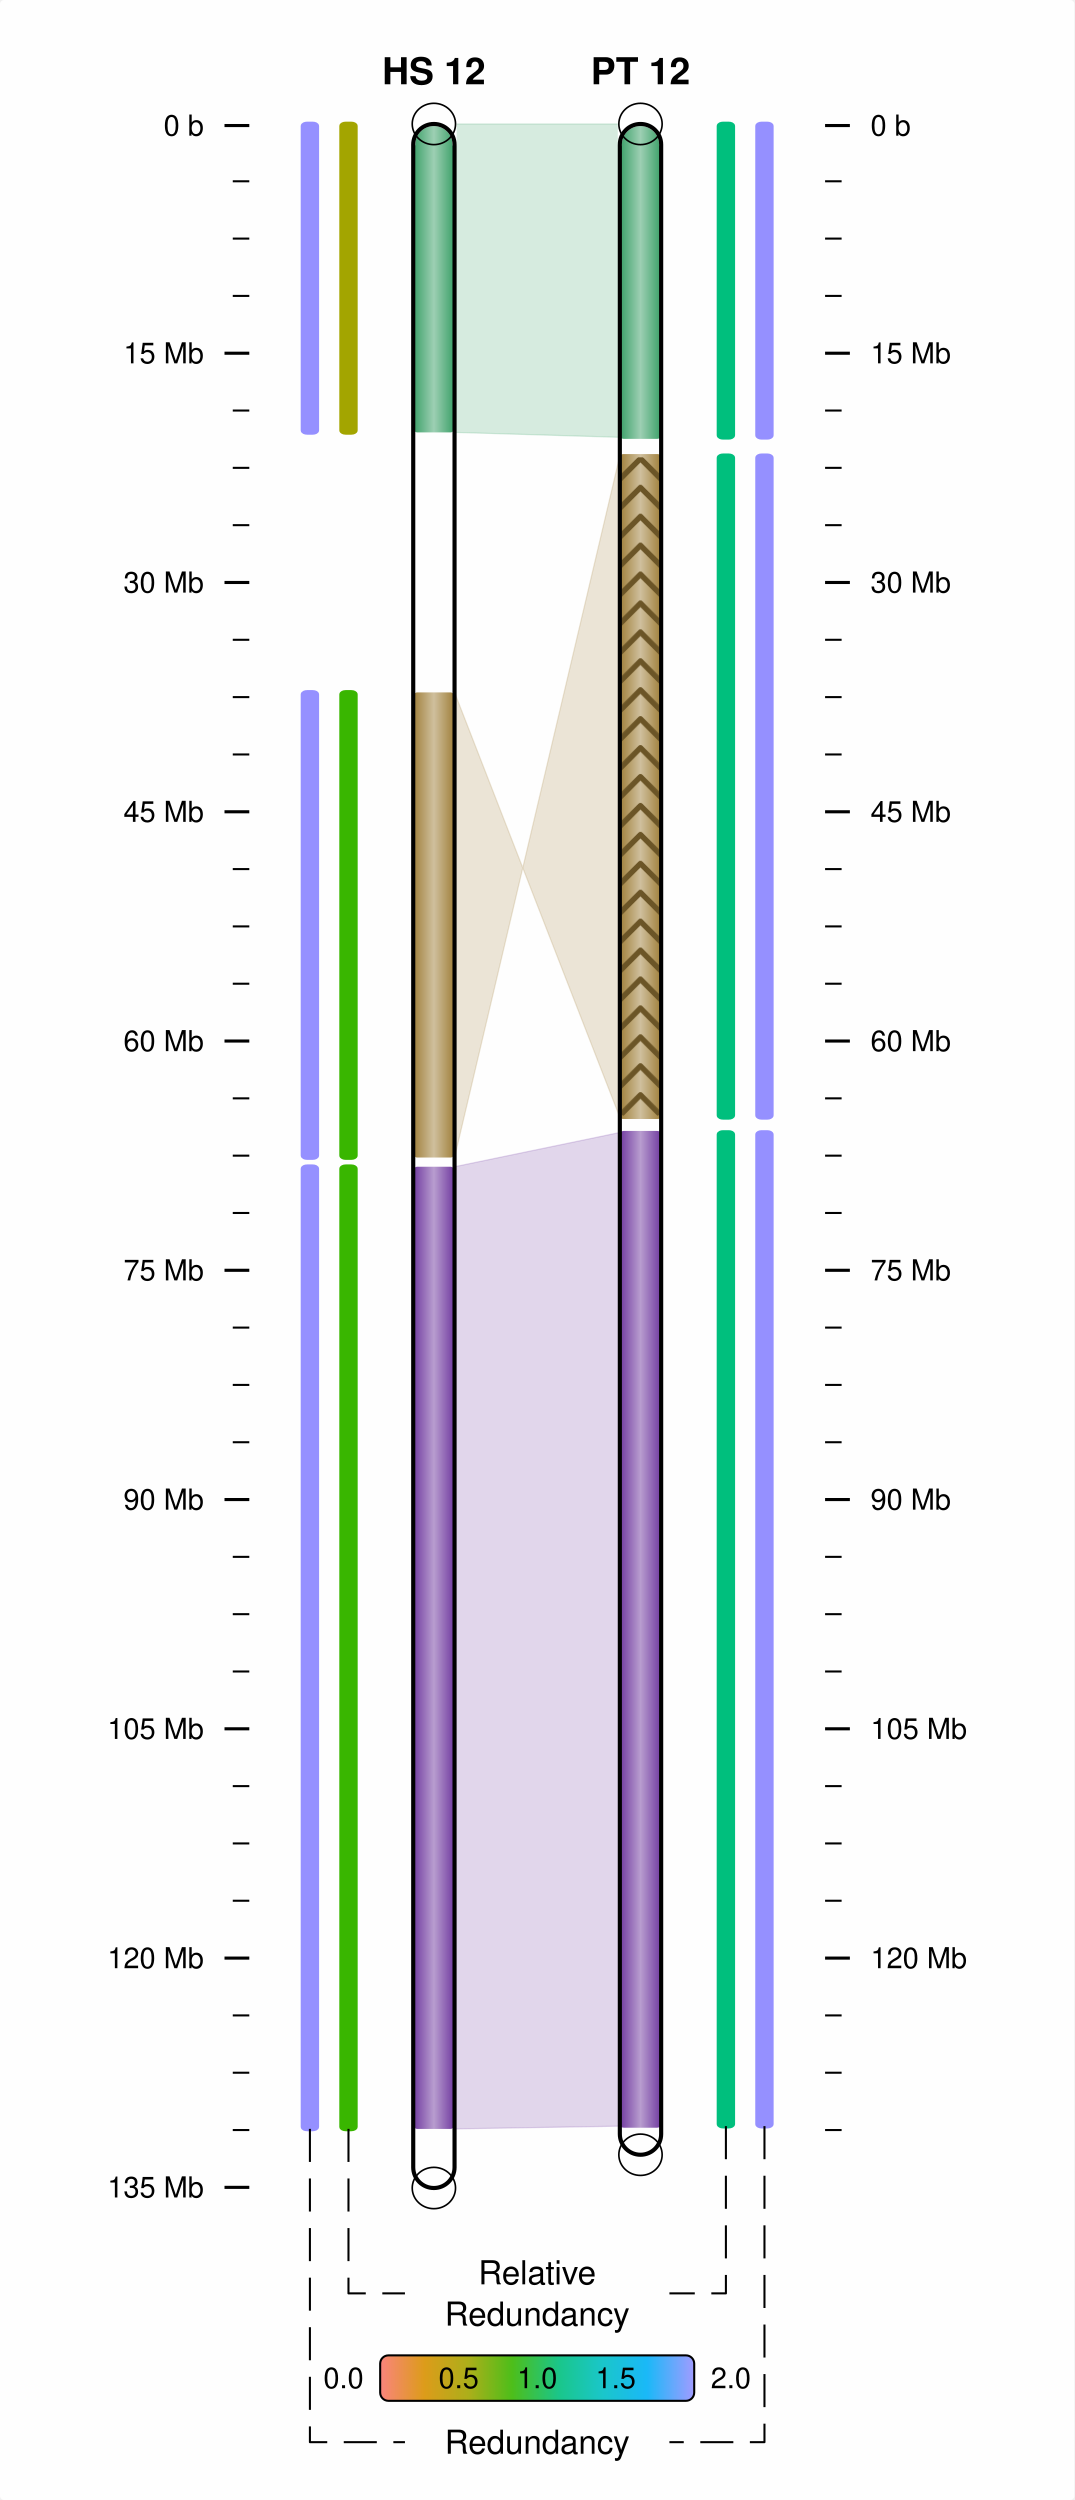
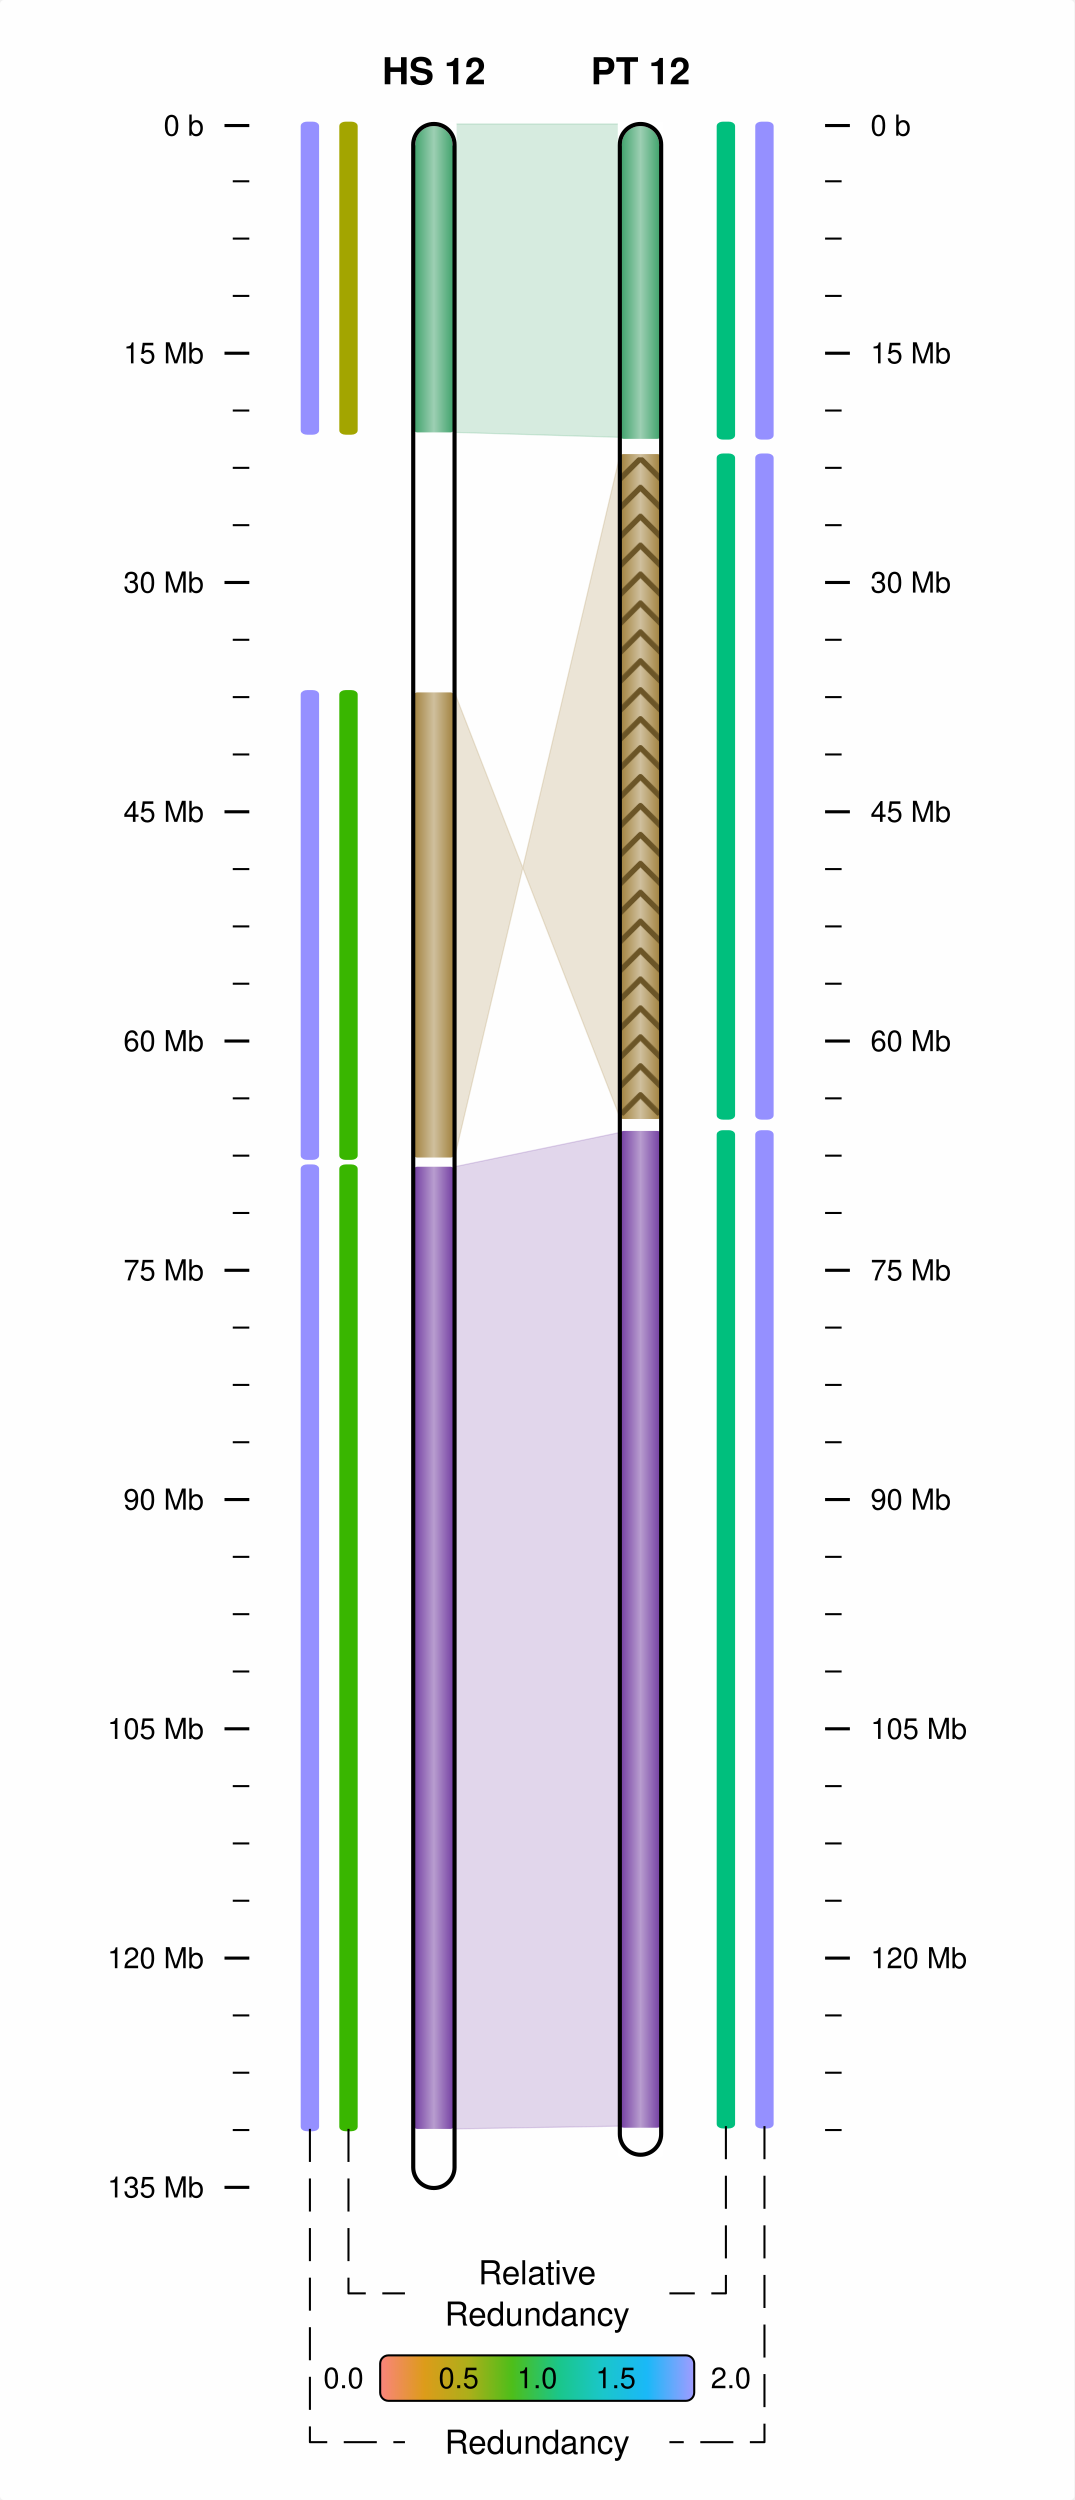
<svg xmlns="http://www.w3.org/2000/svg" viewBox="0 0 260 605">
  <rect x="0.00" y="0.00" width="260.00" height="605.00" rx="1.00" ry="1.00" fill="white" fill-opacity="0.90" stroke="white" stroke-width="0.00" stroke-opacity="1.00" />
-   <line id="54.33332830.37500060.33332830.375000" x1="54.33" y1="30.38" x2="60.33" y2="30.38" stroke-width="0.75" stroke="black" />
-   <text id="49.33332832.825001" x="49.33" y="32.83" dominant-baseline="" baseline-shift="" alignment-baseline="" font-size="7px" font-weight="normal" font-family="Helvetica,Arial" font-variant="normal" text-anchor="end" text-align="start" line-height="125%%">
+   <line id="54.33333230.37500060.33333230.375000" x1="54.33" y1="30.38" x2="60.33" y2="30.38" stroke-width="0.75" stroke="black" />
+   <text id="49.33333232.825001" x="49.33" y="32.83" dominant-baseline="" baseline-shift="" alignment-baseline="" font-size="7px" font-weight="normal" font-family="Helvetica,Arial" font-variant="normal" text-anchor="end" text-align="start" line-height="125%%">
0 b</text>
-   <line id="56.33332843.87047660.33332843.870476" x1="56.33" y1="43.87" x2="60.33" y2="43.87" stroke-width="0.50" stroke="black" />
-   <line id="56.33332857.74095560.33332857.740955" x1="56.33" y1="57.74" x2="60.33" y2="57.74" stroke-width="0.50" stroke="black" />
-   <line id="56.33332871.61143560.33332871.611435" x1="56.33" y1="71.61" x2="60.33" y2="71.61" stroke-width="0.50" stroke="black" />
-   <line id="54.33332885.48191160.33332885.481911" x1="54.33" y1="85.48" x2="60.33" y2="85.48" stroke-width="0.75" stroke="black" />
-   <text id="49.33332887.931908" x="49.33" y="87.93" dominant-baseline="" baseline-shift="" alignment-baseline="" font-size="7px" font-weight="normal" font-family="Helvetica,Arial" font-variant="normal" text-anchor="end" text-align="start" line-height="125%%">
+   <line id="56.33333243.87047660.33333243.870476" x1="56.33" y1="43.87" x2="60.33" y2="43.87" stroke-width="0.50" stroke="black" />
+   <line id="56.33333257.74095560.33333257.740955" x1="56.33" y1="57.74" x2="60.33" y2="57.74" stroke-width="0.50" stroke="black" />
+   <line id="56.33333271.61143560.33333271.611435" x1="56.33" y1="71.61" x2="60.33" y2="71.61" stroke-width="0.50" stroke="black" />
+   <line id="54.33333285.48191160.33333285.481911" x1="54.33" y1="85.48" x2="60.33" y2="85.48" stroke-width="0.75" stroke="black" />
+   <text id="49.33333287.931908" x="49.33" y="87.93" dominant-baseline="" baseline-shift="" alignment-baseline="" font-size="7px" font-weight="normal" font-family="Helvetica,Arial" font-variant="normal" text-anchor="end" text-align="start" line-height="125%%">
15 Mb</text>
-   <line id="56.33332899.35238660.33332899.352386" x1="56.33" y1="99.35" x2="60.33" y2="99.35" stroke-width="0.50" stroke="black" />
-   <line id="56.333328113.22286260.333328113.222862" x1="56.33" y1="113.22" x2="60.33" y2="113.22" stroke-width="0.50" stroke="black" />
-   <line id="56.333328127.09333860.333328127.093338" x1="56.33" y1="127.09" x2="60.33" y2="127.09" stroke-width="0.50" stroke="black" />
-   <line id="54.333328140.96382160.333328140.963821" x1="54.33" y1="140.96" x2="60.33" y2="140.96" stroke-width="0.75" stroke="black" />
-   <text id="49.333328143.413818" x="49.33" y="143.41" dominant-baseline="" baseline-shift="" alignment-baseline="" font-size="7px" font-weight="normal" font-family="Helvetica,Arial" font-variant="normal" text-anchor="end" text-align="start" line-height="125%%">
+   <line id="56.33333299.35238660.33333299.352386" x1="56.33" y1="99.35" x2="60.33" y2="99.35" stroke-width="0.50" stroke="black" />
+   <line id="56.333332113.22286260.333332113.222862" x1="56.33" y1="113.22" x2="60.33" y2="113.22" stroke-width="0.50" stroke="black" />
+   <line id="56.333332127.09333860.333332127.093338" x1="56.33" y1="127.09" x2="60.33" y2="127.09" stroke-width="0.50" stroke="black" />
+   <line id="54.333332140.96382160.333332140.963821" x1="54.33" y1="140.96" x2="60.33" y2="140.96" stroke-width="0.75" stroke="black" />
+   <text id="49.333332143.413818" x="49.33" y="143.41" dominant-baseline="" baseline-shift="" alignment-baseline="" font-size="7px" font-weight="normal" font-family="Helvetica,Arial" font-variant="normal" text-anchor="end" text-align="start" line-height="125%%">
30 Mb</text>
-   <line id="56.333328154.83429060.333328154.834290" x1="56.33" y1="154.83" x2="60.33" y2="154.83" stroke-width="0.50" stroke="black" />
-   <line id="56.333328168.70477360.333328168.704773" x1="56.33" y1="168.70" x2="60.33" y2="168.70" stroke-width="0.50" stroke="black" />
-   <line id="56.333328182.57524160.333328182.575241" x1="56.33" y1="182.58" x2="60.33" y2="182.58" stroke-width="0.50" stroke="black" />
-   <line id="54.333328196.44572460.333328196.445724" x1="54.33" y1="196.45" x2="60.33" y2="196.45" stroke-width="0.75" stroke="black" />
-   <text id="49.333328198.895721" x="49.33" y="198.90" dominant-baseline="" baseline-shift="" alignment-baseline="" font-size="7px" font-weight="normal" font-family="Helvetica,Arial" font-variant="normal" text-anchor="end" text-align="start" line-height="125%%">
+   <line id="56.333332154.83429060.333332154.834290" x1="56.33" y1="154.83" x2="60.33" y2="154.83" stroke-width="0.50" stroke="black" />
+   <line id="56.333332168.70477360.333332168.704773" x1="56.33" y1="168.70" x2="60.33" y2="168.70" stroke-width="0.50" stroke="black" />
+   <line id="56.333332182.57524160.333332182.575241" x1="56.33" y1="182.58" x2="60.33" y2="182.58" stroke-width="0.50" stroke="black" />
+   <line id="54.333332196.44572460.333332196.445724" x1="54.33" y1="196.45" x2="60.33" y2="196.45" stroke-width="0.75" stroke="black" />
+   <text id="49.333332198.895721" x="49.33" y="198.90" dominant-baseline="" baseline-shift="" alignment-baseline="" font-size="7px" font-weight="normal" font-family="Helvetica,Arial" font-variant="normal" text-anchor="end" text-align="start" line-height="125%%">
45 Mb</text>
-   <line id="56.333328210.31620860.333328210.316208" x1="56.33" y1="210.32" x2="60.33" y2="210.32" stroke-width="0.50" stroke="black" />
-   <line id="56.333328224.18667660.333328224.186676" x1="56.33" y1="224.19" x2="60.33" y2="224.19" stroke-width="0.50" stroke="black" />
-   <line id="56.333328238.05715960.333328238.057159" x1="56.33" y1="238.06" x2="60.33" y2="238.06" stroke-width="0.50" stroke="black" />
-   <line id="54.333328251.92762860.333328251.927628" x1="54.33" y1="251.93" x2="60.33" y2="251.93" stroke-width="0.75" stroke="black" />
-   <text id="49.333328254.377625" x="49.33" y="254.38" dominant-baseline="" baseline-shift="" alignment-baseline="" font-size="7px" font-weight="normal" font-family="Helvetica,Arial" font-variant="normal" text-anchor="end" text-align="start" line-height="125%%">
+   <line id="56.333332210.31620860.333332210.316208" x1="56.33" y1="210.32" x2="60.33" y2="210.32" stroke-width="0.50" stroke="black" />
+   <line id="56.333332224.18667660.333332224.186676" x1="56.33" y1="224.19" x2="60.33" y2="224.19" stroke-width="0.50" stroke="black" />
+   <line id="56.333332238.05715960.333332238.057159" x1="56.33" y1="238.06" x2="60.33" y2="238.06" stroke-width="0.50" stroke="black" />
+   <line id="54.333332251.92762860.333332251.927628" x1="54.33" y1="251.93" x2="60.33" y2="251.93" stroke-width="0.75" stroke="black" />
+   <text id="49.333332254.377625" x="49.33" y="254.38" dominant-baseline="" baseline-shift="" alignment-baseline="" font-size="7px" font-weight="normal" font-family="Helvetica,Arial" font-variant="normal" text-anchor="end" text-align="start" line-height="125%%">
60 Mb</text>
-   <line id="56.333328265.79809660.333328265.798096" x1="56.33" y1="265.80" x2="60.33" y2="265.80" stroke-width="0.50" stroke="black" />
-   <line id="56.333328279.66857960.333328279.668579" x1="56.33" y1="279.67" x2="60.33" y2="279.67" stroke-width="0.50" stroke="black" />
-   <line id="56.333328293.53906260.333328293.539062" x1="56.33" y1="293.54" x2="60.33" y2="293.54" stroke-width="0.50" stroke="black" />
-   <line id="54.333328307.40954660.333328307.409546" x1="54.33" y1="307.41" x2="60.33" y2="307.41" stroke-width="0.75" stroke="black" />
-   <text id="49.333328309.859558" x="49.33" y="309.86" dominant-baseline="" baseline-shift="" alignment-baseline="" font-size="7px" font-weight="normal" font-family="Helvetica,Arial" font-variant="normal" text-anchor="end" text-align="start" line-height="125%%">
+   <line id="56.333332265.79809660.333332265.798096" x1="56.33" y1="265.80" x2="60.33" y2="265.80" stroke-width="0.50" stroke="black" />
+   <line id="56.333332279.66857960.333332279.668579" x1="56.33" y1="279.67" x2="60.33" y2="279.67" stroke-width="0.50" stroke="black" />
+   <line id="56.333332293.53906260.333332293.539062" x1="56.33" y1="293.54" x2="60.33" y2="293.54" stroke-width="0.50" stroke="black" />
+   <line id="54.333332307.40954660.333332307.409546" x1="54.33" y1="307.41" x2="60.33" y2="307.41" stroke-width="0.75" stroke="black" />
+   <text id="49.333332309.859558" x="49.33" y="309.86" dominant-baseline="" baseline-shift="" alignment-baseline="" font-size="7px" font-weight="normal" font-family="Helvetica,Arial" font-variant="normal" text-anchor="end" text-align="start" line-height="125%%">
75 Mb</text>
-   <line id="56.333328321.28002960.333328321.280029" x1="56.33" y1="321.28" x2="60.33" y2="321.28" stroke-width="0.50" stroke="black" />
-   <line id="56.333328335.15048260.333328335.150482" x1="56.33" y1="335.15" x2="60.33" y2="335.15" stroke-width="0.50" stroke="black" />
-   <line id="56.333328349.02096660.333328349.020966" x1="56.33" y1="349.02" x2="60.33" y2="349.02" stroke-width="0.50" stroke="black" />
-   <line id="54.333328362.89144960.333328362.891449" x1="54.33" y1="362.89" x2="60.33" y2="362.89" stroke-width="0.75" stroke="black" />
-   <text id="49.333328365.341461" x="49.33" y="365.34" dominant-baseline="" baseline-shift="" alignment-baseline="" font-size="7px" font-weight="normal" font-family="Helvetica,Arial" font-variant="normal" text-anchor="end" text-align="start" line-height="125%%">
+   <line id="56.333332321.28002960.333332321.280029" x1="56.33" y1="321.28" x2="60.33" y2="321.28" stroke-width="0.50" stroke="black" />
+   <line id="56.333332335.15048260.333332335.150482" x1="56.33" y1="335.15" x2="60.33" y2="335.15" stroke-width="0.50" stroke="black" />
+   <line id="56.333332349.02096660.333332349.020966" x1="56.33" y1="349.02" x2="60.33" y2="349.02" stroke-width="0.50" stroke="black" />
+   <line id="54.333332362.89144960.333332362.891449" x1="54.33" y1="362.89" x2="60.33" y2="362.89" stroke-width="0.75" stroke="black" />
+   <text id="49.333332365.341461" x="49.33" y="365.34" dominant-baseline="" baseline-shift="" alignment-baseline="" font-size="7px" font-weight="normal" font-family="Helvetica,Arial" font-variant="normal" text-anchor="end" text-align="start" line-height="125%%">
90 Mb</text>
-   <line id="56.333328376.76193260.333328376.761932" x1="56.33" y1="376.76" x2="60.33" y2="376.76" stroke-width="0.50" stroke="black" />
-   <line id="56.333328390.63241660.333328390.632416" x1="56.33" y1="390.63" x2="60.33" y2="390.63" stroke-width="0.50" stroke="black" />
-   <line id="56.333328404.50286960.333328404.502869" x1="56.33" y1="404.50" x2="60.33" y2="404.50" stroke-width="0.50" stroke="black" />
-   <line id="54.333328418.37335260.333328418.373352" x1="54.33" y1="418.37" x2="60.33" y2="418.37" stroke-width="0.75" stroke="black" />
-   <text id="49.333328420.823364" x="49.33" y="420.82" dominant-baseline="" baseline-shift="" alignment-baseline="" font-size="7px" font-weight="normal" font-family="Helvetica,Arial" font-variant="normal" text-anchor="end" text-align="start" line-height="125%%">
+   <line id="56.333332376.76193260.333332376.761932" x1="56.33" y1="376.76" x2="60.33" y2="376.76" stroke-width="0.50" stroke="black" />
+   <line id="56.333332390.63241660.333332390.632416" x1="56.33" y1="390.63" x2="60.33" y2="390.63" stroke-width="0.50" stroke="black" />
+   <line id="56.333332404.50286960.333332404.502869" x1="56.33" y1="404.50" x2="60.33" y2="404.50" stroke-width="0.50" stroke="black" />
+   <line id="54.333332418.37335260.333332418.373352" x1="54.33" y1="418.37" x2="60.33" y2="418.37" stroke-width="0.75" stroke="black" />
+   <text id="49.333332420.823364" x="49.33" y="420.82" dominant-baseline="" baseline-shift="" alignment-baseline="" font-size="7px" font-weight="normal" font-family="Helvetica,Arial" font-variant="normal" text-anchor="end" text-align="start" line-height="125%%">
105 Mb</text>
-   <line id="56.333328432.24383560.333328432.243835" x1="56.33" y1="432.24" x2="60.33" y2="432.24" stroke-width="0.50" stroke="black" />
-   <line id="56.333328446.11431960.333328446.114319" x1="56.33" y1="446.11" x2="60.33" y2="446.11" stroke-width="0.50" stroke="black" />
-   <line id="56.333328459.98480260.333328459.984802" x1="56.33" y1="459.98" x2="60.33" y2="459.98" stroke-width="0.50" stroke="black" />
-   <line id="54.333328473.85525560.333328473.855255" x1="54.33" y1="473.86" x2="60.33" y2="473.86" stroke-width="0.75" stroke="black" />
-   <text id="49.333328476.305267" x="49.33" y="476.31" dominant-baseline="" baseline-shift="" alignment-baseline="" font-size="7px" font-weight="normal" font-family="Helvetica,Arial" font-variant="normal" text-anchor="end" text-align="start" line-height="125%%">
+   <line id="56.333332432.24383560.333332432.243835" x1="56.33" y1="432.24" x2="60.33" y2="432.24" stroke-width="0.50" stroke="black" />
+   <line id="56.333332446.11431960.333332446.114319" x1="56.33" y1="446.11" x2="60.33" y2="446.11" stroke-width="0.50" stroke="black" />
+   <line id="56.333332459.98480260.333332459.984802" x1="56.33" y1="459.98" x2="60.33" y2="459.98" stroke-width="0.50" stroke="black" />
+   <line id="54.333332473.85525560.333332473.855255" x1="54.33" y1="473.86" x2="60.33" y2="473.86" stroke-width="0.75" stroke="black" />
+   <text id="49.333332476.305267" x="49.33" y="476.31" dominant-baseline="" baseline-shift="" alignment-baseline="" font-size="7px" font-weight="normal" font-family="Helvetica,Arial" font-variant="normal" text-anchor="end" text-align="start" line-height="125%%">
120 Mb</text>
-   <line id="56.333328487.72573960.333328487.725739" x1="56.33" y1="487.73" x2="60.33" y2="487.73" stroke-width="0.50" stroke="black" />
-   <line id="56.333328501.59622260.333328501.596222" x1="56.33" y1="501.60" x2="60.33" y2="501.60" stroke-width="0.50" stroke="black" />
-   <line id="56.333328515.46667560.333328515.466675" x1="56.33" y1="515.47" x2="60.33" y2="515.47" stroke-width="0.50" stroke="black" />
-   <line id="54.333328529.33715860.333328529.337158" x1="54.33" y1="529.34" x2="60.33" y2="529.34" stroke-width="0.75" stroke="black" />
-   <text id="49.333328531.787170" x="49.33" y="531.79" dominant-baseline="" baseline-shift="" alignment-baseline="" font-size="7px" font-weight="normal" font-family="Helvetica,Arial" font-variant="normal" text-anchor="end" text-align="start" line-height="125%%">
+   <line id="56.333332487.72573960.333332487.725739" x1="56.33" y1="487.73" x2="60.33" y2="487.73" stroke-width="0.50" stroke="black" />
+   <line id="56.333332501.59622260.333332501.596222" x1="56.33" y1="501.60" x2="60.33" y2="501.60" stroke-width="0.50" stroke="black" />
+   <line id="56.333332515.46667560.333332515.466675" x1="56.33" y1="515.47" x2="60.33" y2="515.47" stroke-width="0.50" stroke="black" />
+   <line id="54.333332529.33715860.333332529.337158" x1="54.33" y1="529.34" x2="60.33" y2="529.34" stroke-width="0.75" stroke="black" />
+   <text id="49.333332531.787170" x="49.33" y="531.79" dominant-baseline="" baseline-shift="" alignment-baseline="" font-size="7px" font-weight="normal" font-family="Helvetica,Arial" font-variant="normal" text-anchor="end" text-align="start" line-height="125%%">
135 Mb</text>
  <line id="205.66667230.375000199.66667230.375000" x1="205.67" y1="30.38" x2="199.67" y2="30.38" stroke-width="0.75" stroke="black" />
  <text id="210.66667232.825001" x="210.67" y="32.83" dominant-baseline="" baseline-shift="" alignment-baseline="" font-size="7px" font-weight="normal" font-family="Helvetica,Arial" font-variant="normal" text-anchor="start" text-align="start" line-height="125%%">
0 b</text>
  <line id="203.66667243.870476199.66667243.870476" x1="203.67" y1="43.87" x2="199.67" y2="43.87" stroke-width="0.50" stroke="black" />
  <line id="203.66667257.740955199.66667257.740955" x1="203.67" y1="57.74" x2="199.67" y2="57.74" stroke-width="0.50" stroke="black" />
  <line id="203.66667271.611435199.66667271.611435" x1="203.67" y1="71.61" x2="199.67" y2="71.61" stroke-width="0.50" stroke="black" />
  <line id="205.66667285.481911199.66667285.481911" x1="205.67" y1="85.48" x2="199.67" y2="85.48" stroke-width="0.75" stroke="black" />
  <text id="210.66667287.931908" x="210.67" y="87.93" dominant-baseline="" baseline-shift="" alignment-baseline="" font-size="7px" font-weight="normal" font-family="Helvetica,Arial" font-variant="normal" text-anchor="start" text-align="start" line-height="125%%">
15 Mb</text>
  <line id="203.66667299.352386199.66667299.352386" x1="203.67" y1="99.35" x2="199.67" y2="99.35" stroke-width="0.50" stroke="black" />
  <line id="203.666672113.222862199.666672113.222862" x1="203.67" y1="113.22" x2="199.67" y2="113.22" stroke-width="0.50" stroke="black" />
  <line id="203.666672127.093338199.666672127.093338" x1="203.67" y1="127.09" x2="199.67" y2="127.09" stroke-width="0.50" stroke="black" />
  <line id="205.666672140.963821199.666672140.963821" x1="205.67" y1="140.96" x2="199.67" y2="140.96" stroke-width="0.75" stroke="black" />
  <text id="210.666672143.413818" x="210.67" y="143.41" dominant-baseline="" baseline-shift="" alignment-baseline="" font-size="7px" font-weight="normal" font-family="Helvetica,Arial" font-variant="normal" text-anchor="start" text-align="start" line-height="125%%">
30 Mb</text>
  <line id="203.666672154.834290199.666672154.834290" x1="203.67" y1="154.83" x2="199.67" y2="154.83" stroke-width="0.50" stroke="black" />
  <line id="203.666672168.704773199.666672168.704773" x1="203.67" y1="168.70" x2="199.67" y2="168.70" stroke-width="0.50" stroke="black" />
  <line id="203.666672182.575241199.666672182.575241" x1="203.67" y1="182.58" x2="199.67" y2="182.58" stroke-width="0.50" stroke="black" />
  <line id="205.666672196.445724199.666672196.445724" x1="205.67" y1="196.45" x2="199.67" y2="196.45" stroke-width="0.75" stroke="black" />
  <text id="210.666672198.895721" x="210.67" y="198.90" dominant-baseline="" baseline-shift="" alignment-baseline="" font-size="7px" font-weight="normal" font-family="Helvetica,Arial" font-variant="normal" text-anchor="start" text-align="start" line-height="125%%">
45 Mb</text>
  <line id="203.666672210.316208199.666672210.316208" x1="203.67" y1="210.32" x2="199.67" y2="210.32" stroke-width="0.50" stroke="black" />
  <line id="203.666672224.186676199.666672224.186676" x1="203.67" y1="224.19" x2="199.67" y2="224.19" stroke-width="0.50" stroke="black" />
  <line id="203.666672238.057159199.666672238.057159" x1="203.67" y1="238.06" x2="199.67" y2="238.06" stroke-width="0.50" stroke="black" />
  <line id="205.666672251.927628199.666672251.927628" x1="205.67" y1="251.93" x2="199.67" y2="251.93" stroke-width="0.75" stroke="black" />
  <text id="210.666672254.377625" x="210.67" y="254.38" dominant-baseline="" baseline-shift="" alignment-baseline="" font-size="7px" font-weight="normal" font-family="Helvetica,Arial" font-variant="normal" text-anchor="start" text-align="start" line-height="125%%">
60 Mb</text>
  <line id="203.666672265.798096199.666672265.798096" x1="203.67" y1="265.80" x2="199.67" y2="265.80" stroke-width="0.50" stroke="black" />
  <line id="203.666672279.668579199.666672279.668579" x1="203.67" y1="279.67" x2="199.67" y2="279.67" stroke-width="0.50" stroke="black" />
  <line id="203.666672293.539062199.666672293.539062" x1="203.67" y1="293.54" x2="199.67" y2="293.54" stroke-width="0.50" stroke="black" />
  <line id="205.666672307.409546199.666672307.409546" x1="205.67" y1="307.41" x2="199.67" y2="307.41" stroke-width="0.75" stroke="black" />
  <text id="210.666672309.859558" x="210.67" y="309.86" dominant-baseline="" baseline-shift="" alignment-baseline="" font-size="7px" font-weight="normal" font-family="Helvetica,Arial" font-variant="normal" text-anchor="start" text-align="start" line-height="125%%">
75 Mb</text>
  <line id="203.666672321.280029199.666672321.280029" x1="203.67" y1="321.28" x2="199.67" y2="321.28" stroke-width="0.50" stroke="black" />
  <line id="203.666672335.150482199.666672335.150482" x1="203.67" y1="335.15" x2="199.67" y2="335.15" stroke-width="0.50" stroke="black" />
  <line id="203.666672349.020966199.666672349.020966" x1="203.67" y1="349.02" x2="199.67" y2="349.02" stroke-width="0.50" stroke="black" />
  <line id="205.666672362.891449199.666672362.891449" x1="205.67" y1="362.89" x2="199.67" y2="362.89" stroke-width="0.75" stroke="black" />
  <text id="210.666672365.341461" x="210.67" y="365.34" dominant-baseline="" baseline-shift="" alignment-baseline="" font-size="7px" font-weight="normal" font-family="Helvetica,Arial" font-variant="normal" text-anchor="start" text-align="start" line-height="125%%">
90 Mb</text>
  <line id="203.666672376.761932199.666672376.761932" x1="203.67" y1="376.76" x2="199.67" y2="376.76" stroke-width="0.50" stroke="black" />
  <line id="203.666672390.632416199.666672390.632416" x1="203.67" y1="390.63" x2="199.67" y2="390.63" stroke-width="0.50" stroke="black" />
  <line id="203.666672404.502869199.666672404.502869" x1="203.67" y1="404.50" x2="199.67" y2="404.50" stroke-width="0.50" stroke="black" />
  <line id="205.666672418.373352199.666672418.373352" x1="205.67" y1="418.37" x2="199.67" y2="418.37" stroke-width="0.75" stroke="black" />
  <text id="210.666672420.823364" x="210.67" y="420.82" dominant-baseline="" baseline-shift="" alignment-baseline="" font-size="7px" font-weight="normal" font-family="Helvetica,Arial" font-variant="normal" text-anchor="start" text-align="start" line-height="125%%">
105 Mb</text>
  <line id="203.666672432.243835199.666672432.243835" x1="203.67" y1="432.24" x2="199.67" y2="432.24" stroke-width="0.50" stroke="black" />
  <line id="203.666672446.114319199.666672446.114319" x1="203.67" y1="446.11" x2="199.67" y2="446.11" stroke-width="0.50" stroke="black" />
  <line id="203.666672459.984802199.666672459.984802" x1="203.67" y1="459.98" x2="199.67" y2="459.98" stroke-width="0.50" stroke="black" />
  <line id="205.666672473.855255199.666672473.855255" x1="205.67" y1="473.86" x2="199.67" y2="473.86" stroke-width="0.75" stroke="black" />
  <text id="210.666672476.305267" x="210.67" y="476.31" dominant-baseline="" baseline-shift="" alignment-baseline="" font-size="7px" font-weight="normal" font-family="Helvetica,Arial" font-variant="normal" text-anchor="start" text-align="start" line-height="125%%">
120 Mb</text>
  <line id="203.666672487.725739199.666672487.725739" x1="203.67" y1="487.73" x2="199.67" y2="487.73" stroke-width="0.50" stroke="black" />
  <line id="203.666672501.596222199.666672501.596222" x1="203.67" y1="501.60" x2="199.67" y2="501.60" stroke-width="0.50" stroke="black" />
  <line id="203.666672515.466675199.666672515.466675" x1="203.67" y1="515.47" x2="199.67" y2="515.47" stroke-width="0.50" stroke="black" />
  <defs id="">
    <linearGradient id="grad100.000000282.346527" x1="0%" y1="0%" x2="100%" y2="0%">
      <stop offset="0%" stop-color="#713BA0" stop-opacity="1.00" />
      <stop offset="50%" stop-color="#B89DCF" stop-opacity="1.00" />
      <stop offset="100%" stop-color="#713BA0" stop-opacity="1.00" />
    </linearGradient>
  </defs>
  <rect x="100.00" y="282.35" width="10.00" height="232.85" rx="1.00" ry="1.00" fill="url(#grad100.000000282.346527)" fill-opacity="1.00" stroke-width="0.75" stroke-opacity="1.00" />
  <defs id="">
    <linearGradient id="grad100.000000282.346527NRC" x1="0%" y1="0%" x2="100%" y2="0%">
      <stop offset="100%" stop-color="#39B600" stop-opacity="1.00" />
    </linearGradient>
  </defs>
  <rect x="82.67" y="282.35" width="3.33" height="232.85" rx="1.00" ry="0.50" fill="url(#grad100.000000282.346527NRC)" fill-opacity="1.00" stroke="url(#grad100.000000282.346527NRC)" stroke-width="1.12" stroke-opacity="1.00" />
  <defs id="">
    <linearGradient id="grad100.000000282.346527NRCRedun" x1="0%" y1="0%" x2="100%" y2="0%">
      <stop offset="100%" stop-color="#9590FF" stop-opacity="1.00" />
    </linearGradient>
  </defs>
  <rect x="73.33" y="282.35" width="3.33" height="232.85" rx="1.00" ry="0.50" fill="url(#grad100.000000282.346527NRCRedun)" fill-opacity="1.00" stroke="url(#grad100.000000282.346527NRCRedun)" stroke-width="1.12" stroke-opacity="1.00" />
  <defs id="">
    <linearGradient id="grad150.000000274.061218" x1="0%" y1="0%" x2="100%" y2="0%">
      <stop offset="0%" stop-color="#713BA0" stop-opacity="1.00" />
      <stop offset="50%" stop-color="#B89DCF" stop-opacity="1.00" />
      <stop offset="100%" stop-color="#713BA0" stop-opacity="1.00" />
    </linearGradient>
  </defs>
  <rect x="150.00" y="274.06" width="10.00" height="240.47" rx="1.00" ry="1.00" fill="url(#grad150.000000274.061218)" fill-opacity="1.00" stroke="url(#grad150.000000274.061218)" stroke-width="0.75" stroke-opacity="1.00" />
  <defs id="">
    <linearGradient id="grad150.000000274.061218NRC" x1="0%" y1="0%" x2="100%" y2="0%">
      <stop offset="100%" stop-color="#00BF7D" stop-opacity="1.00" />
    </linearGradient>
  </defs>
  <rect x="174.00" y="274.06" width="3.33" height="240.47" rx="1.00" ry="0.50" fill="url(#grad150.000000274.061218NRC)" fill-opacity="1.00" stroke="url(#grad150.000000274.061218NRC)" stroke-width="1.12" stroke-opacity="1.00" />
  <defs id="">
    <linearGradient id="grad150.000000274.061218NRCRedun" x1="0%" y1="0%" x2="100%" y2="0%">
      <stop offset="100%" stop-color="#9590FF" stop-opacity="1.00" />
    </linearGradient>
  </defs>
  <rect x="183.33" y="274.06" width="3.33" height="240.47" rx="1.00" ry="0.50" fill="url(#grad150.000000274.061218NRCRedun)" fill-opacity="1.00" stroke="url(#grad150.000000274.061218NRCRedun)" stroke-width="1.12" stroke-opacity="1.00" />
  <polygon points="110.00,282.35 110.00,515.19 150.00,514.53 150.00,274.06 " fill="#713BA0" stroke="#713BA0" stroke-width="0.30" stroke-opacity="0.20" fill-opacity="0.20" />
  <defs id="">
    <linearGradient id="grad100.000000167.561844" x1="0%" y1="0%" x2="100%" y2="0%">
      <stop offset="0%" stop-color="#A0803B" stop-opacity="1.00" />
      <stop offset="50%" stop-color="#CFBF9D" stop-opacity="1.00" />
      <stop offset="100%" stop-color="#A0803B" stop-opacity="1.00" />
    </linearGradient>
  </defs>
  <rect x="100.00" y="167.56" width="10.00" height="112.57" rx="1.00" ry="1.00" fill="url(#grad100.000000167.561844)" fill-opacity="1.00" stroke-width="0.75" stroke-opacity="1.00" />
  <defs id="">
    <linearGradient id="grad100.000000167.561844NRC" x1="0%" y1="0%" x2="100%" y2="0%">
      <stop offset="100%" stop-color="#39B600" stop-opacity="1.00" />
    </linearGradient>
  </defs>
  <rect x="82.67" y="167.56" width="3.33" height="112.57" rx="1.00" ry="0.50" fill="url(#grad100.000000167.561844NRC)" fill-opacity="1.00" stroke="url(#grad100.000000167.561844NRC)" stroke-width="1.12" stroke-opacity="1.00" />
  <defs id="">
    <linearGradient id="grad100.000000167.561844NRCRedun" x1="0%" y1="0%" x2="100%" y2="0%">
      <stop offset="100%" stop-color="#9590FF" stop-opacity="1.00" />
    </linearGradient>
  </defs>
  <rect x="73.33" y="167.56" width="3.33" height="112.57" rx="1.00" ry="0.50" fill="url(#grad100.000000167.561844NRCRedun)" fill-opacity="1.00" stroke="url(#grad100.000000167.561844NRCRedun)" stroke-width="1.12" stroke-opacity="1.00" />
  <defs id="">
    <linearGradient id="grad150.000000110.297119" x1="0%" y1="0%" x2="100%" y2="0%">
      <stop offset="0%" stop-color="#A0803B" stop-opacity="1.00" />
      <stop offset="50%" stop-color="#CFBF9D" stop-opacity="1.00" />
      <stop offset="100%" stop-color="#A0803B" stop-opacity="1.00" />
    </linearGradient>
  </defs>
  <rect x="150.00" y="110.30" width="10.00" height="160.10" rx="1.00" ry="1.00" fill="url(#grad150.000000110.297119)" fill-opacity="1.00" stroke="url(#grad150.000000110.297119)" stroke-width="0.75" stroke-opacity="1.00" />
  <defs id="">
    <pattern id="Wavy150.000000110.297119" x="150.00" y="110.30" width="10.00" height="7.00" patternUnits="userSpaceOnUse">
      <path id="" d="m -0.67,6.34 l 5.66,-5.67 l 5.66,5.67 " fill="none" fill-opacity="0.90" stroke="#6B5527" stroke-opacity="1.00" stroke-linejoin="round" stroke-width="1.33" />
    </pattern>
  </defs>
  <rect x="150.00" y="110.30" width="10.00" height="160.10" rx="1.00" ry="1.00" fill="url(#Wavy150.000000110.297119)" fill-opacity="1.00" stroke="url(#grad150.000000110.297119)" stroke-width="0.75" stroke-opacity="1.00" />
  <defs id="">
    <linearGradient id="grad150.000000110.297119NRC" x1="0%" y1="0%" x2="100%" y2="0%">
      <stop offset="100%" stop-color="#00BF7D" stop-opacity="1.00" />
    </linearGradient>
  </defs>
  <rect x="174.00" y="110.30" width="3.33" height="160.10" rx="1.00" ry="0.50" fill="url(#grad150.000000110.297119NRC)" fill-opacity="1.00" stroke="url(#grad150.000000110.297119NRC)" stroke-width="1.12" stroke-opacity="1.00" />
  <defs id="">
    <linearGradient id="grad150.000000110.297119NRCRedun" x1="0%" y1="0%" x2="100%" y2="0%">
      <stop offset="100%" stop-color="#9590FF" stop-opacity="1.00" />
    </linearGradient>
  </defs>
  <rect x="183.33" y="110.30" width="3.33" height="160.10" rx="1.00" ry="0.50" fill="url(#grad150.000000110.297119NRCRedun)" fill-opacity="1.00" stroke="url(#grad150.000000110.297119NRCRedun)" stroke-width="1.12" stroke-opacity="1.00" />
  <polygon points="110.00,167.56 110.00,280.13 150.00,110.30 150.00,270.40 " fill="#A0803B" stroke="#A0803B" stroke-width="0.30" stroke-opacity="0.20" fill-opacity="0.20" />
  <defs id="">
    <linearGradient id="grad100.00000030.000000" x1="0%" y1="0%" x2="100%" y2="0%">
      <stop offset="0%" stop-color="#3BA068" stop-opacity="1.00" />
      <stop offset="50%" stop-color="#9DCFB3" stop-opacity="1.00" />
      <stop offset="100%" stop-color="#3BA068" stop-opacity="1.00" />
    </linearGradient>
  </defs>
  <rect x="100.00" y="30.00" width="10.00" height="74.64" rx="1.00" ry="1.00" fill="url(#grad100.00000030.000000)" fill-opacity="1.00" stroke-width="0.75" stroke-opacity="1.00" />
  <defs id="">
    <linearGradient id="grad100.00000030.000000NRC" x1="0%" y1="0%" x2="100%" y2="0%">
      <stop offset="100%" stop-color="#A3A500" stop-opacity="1.00" />
    </linearGradient>
  </defs>
  <rect x="82.67" y="30.00" width="3.33" height="74.64" rx="1.00" ry="0.50" fill="url(#grad100.00000030.000000NRC)" fill-opacity="1.00" stroke="url(#grad100.00000030.000000NRC)" stroke-width="1.12" stroke-opacity="1.00" />
  <defs id="">
    <linearGradient id="grad100.00000030.000000NRCRedun" x1="0%" y1="0%" x2="100%" y2="0%">
      <stop offset="100%" stop-color="#9590FF" stop-opacity="1.00" />
    </linearGradient>
  </defs>
  <rect x="73.33" y="30.00" width="3.33" height="74.64" rx="1.00" ry="0.50" fill="url(#grad100.00000030.000000NRCRedun)" fill-opacity="1.00" stroke="url(#grad100.00000030.000000NRCRedun)" stroke-width="1.12" stroke-opacity="1.00" />
  <defs id="">
    <linearGradient id="grad150.00000030.000000" x1="0%" y1="0%" x2="100%" y2="0%">
      <stop offset="0%" stop-color="#3BA068" stop-opacity="1.00" />
      <stop offset="50%" stop-color="#9DCFB3" stop-opacity="1.00" />
      <stop offset="100%" stop-color="#3BA068" stop-opacity="1.00" />
    </linearGradient>
  </defs>
  <rect x="150.00" y="30.00" width="10.00" height="75.83" rx="1.00" ry="1.00" fill="url(#grad150.00000030.000000)" fill-opacity="1.00" stroke="url(#grad150.00000030.000000)" stroke-width="0.75" stroke-opacity="1.00" />
  <defs id="">
    <linearGradient id="grad150.00000030.000000NRC" x1="0%" y1="0%" x2="100%" y2="0%">
      <stop offset="100%" stop-color="#00BF7D" stop-opacity="1.00" />
    </linearGradient>
  </defs>
  <rect x="174.00" y="30.00" width="3.33" height="75.83" rx="1.00" ry="0.50" fill="url(#grad150.00000030.000000NRC)" fill-opacity="1.00" stroke="url(#grad150.00000030.000000NRC)" stroke-width="1.12" stroke-opacity="1.00" />
  <defs id="">
    <linearGradient id="grad150.00000030.000000NRCRedun" x1="0%" y1="0%" x2="100%" y2="0%">
      <stop offset="100%" stop-color="#9590FF" stop-opacity="1.00" />
    </linearGradient>
  </defs>
  <rect x="183.33" y="30.00" width="3.33" height="75.83" rx="1.00" ry="0.50" fill="url(#grad150.00000030.000000NRCRedun)" fill-opacity="1.00" stroke="url(#grad150.00000030.000000NRCRedun)" stroke-width="1.12" stroke-opacity="1.00" />
  <polygon points="110.00,30.00 110.00,104.64 150.00,105.83 150.00,30.00 " fill="#3BA068" stroke="#3BA068" stroke-width="0.30" stroke-opacity="0.20" fill-opacity="0.20" />
  <path id="rhs100.00000030.000000" d="M 100.00,524.50 a 5.00,5.00 0.00 0,0 10.00,0.00 v 5.00 h -10.00 v -5.00 z " fill="white" fill-opacity="1.00" stroke="white" stroke-opacity="1.00" stroke-linejoin="round" stroke-width="1.00" />
  <path id="rhs100.00000030.000000" d="M 110.00,35.00 a 5.00,5.00 0.00 0,0 -10.00,0.00 v -5.00 h 10.00 v 5.00 z " fill="white" fill-opacity="1.00" stroke="white" stroke-opacity="1.00" stroke-linejoin="round" stroke-width="1.00" />
  <path id="100.00000030.000000" d="M 100.00,35.00 v 489.50 a 5.00,5.00 0.00 0,0 10.00,0.00 v -489.50 a 5.00,5.00 0.00 0,0 -10.00,0.00 z " fill="none" fill-opacity="0.90" stroke="black" stroke-opacity="1.00" stroke-linejoin="round" stroke-width="1.00" />
-   <ellipse cx="105.00" cy="30.00" rx="5.24" ry="5.00" stroke-width="0.40" fill-opacity="0.90" stroke-opacity="1.00" stroke="black" fill="none" />
-   <ellipse cx="105.00" cy="529.50" rx="5.24" ry="5.00" stroke-width="0.40" fill-opacity="0.90" stroke-opacity="1.00" stroke="black" fill="none" />
  <path id="rhs100.00000030.000000" d="M 150.00,516.45 a 5.00,5.00 0.00 0,0 10.00,0.00 v 5.00 h -10.00 v -5.00 z " fill="white" fill-opacity="1.00" stroke="white" stroke-opacity="1.00" stroke-linejoin="round" stroke-width="1.00" />
  <path id="rhs100.00000030.000000" d="M 160.00,35.00 a 5.00,5.00 0.00 0,0 -10.00,0.00 v -5.00 h 10.00 v 5.00 z " fill="white" fill-opacity="1.00" stroke="white" stroke-opacity="1.00" stroke-linejoin="round" stroke-width="1.00" />
  <path id="150.00000030.000000" d="M 150.00,35.00 v 481.45 a 5.00,5.00 0.00 0,0 10.00,0.00 v -481.45 a 5.00,5.00 0.00 0,0 -10.00,0.00 z " fill="none" fill-opacity="0.90" stroke="black" stroke-opacity="1.00" stroke-linejoin="round" stroke-width="1.00" />
-   <ellipse cx="155.00" cy="30.00" rx="5.24" ry="5.00" stroke-width="0.40" fill-opacity="0.90" stroke-opacity="1.00" stroke="black" fill="none" />
-   <ellipse cx="155.00" cy="521.45" rx="5.24" ry="5.00" stroke-width="0.40" fill-opacity="0.90" stroke-opacity="1.00" stroke="black" fill="none" />
  <text id="105.00000020.400000" x="105.00" y="20.40" dominant-baseline="" baseline-shift="" alignment-baseline="" font-size="9px" font-weight="bold" font-family="Helvetica,Arial" font-variant="normal" text-anchor="middle" text-align="start" line-height="125%%">
HS 12</text>
  <text id="155.00000020.400000" x="155.00" y="20.40" dominant-baseline="" baseline-shift="" alignment-baseline="" font-size="9px" font-weight="bold" font-family="Helvetica,Arial" font-variant="normal" text-anchor="middle" text-align="start" line-height="125%%">
PT 12</text>
  <defs id="">
    <linearGradient id="grad92.000000570.000183" x1="0%" y1="0%" x2="100%" y2="0%">
      <stop offset="0%" stop-color="#F8766D" stop-opacity="1.00" />
      <stop offset="14%" stop-color="#D89000" stop-opacity="1.00" />
      <stop offset="28%" stop-color="#A3A500" stop-opacity="1.00" />
      <stop offset="42%" stop-color="#39B600" stop-opacity="1.00" />
      <stop offset="57%" stop-color="#00BF7D" stop-opacity="1.00" />
      <stop offset="71%" stop-color="#00BFC4" stop-opacity="1.00" />
      <stop offset="85%" stop-color="#00B0F6" stop-opacity="1.00" />
      <stop offset="100%" stop-color="#9590FF" stop-opacity="1.00" />
    </linearGradient>
  </defs>
  <rect x="92.00" y="570.00" width="76.00" height="11.00" rx="2.00" ry="2.00" fill="url(#grad92.000000570.000183)" fill-opacity="0.90" stroke="black" stroke-width="0.50" stroke-opacity="1.00" />
  <text id="130.000000552.800171" x="130.00" y="552.80" dominant-baseline="" baseline-shift="" alignment-baseline="" font-size="8px" font-family="Helvetica,Arial" font-variant="normal" text-anchor="middle" text-align="start" line-height="125%%">
Relative</text>
  <text id="130.000000562.800171" x="130.00" y="562.80" dominant-baseline="" baseline-shift="" alignment-baseline="" font-size="8px" font-family="Helvetica,Arial" font-variant="normal" text-anchor="middle" text-align="start" line-height="125%%">
Redundancy</text>
  <text id="130.000000593.800171" x="130.00" y="593.80" dominant-baseline="" baseline-shift="" alignment-baseline="" font-size="8px" font-family="Helvetica,Arial" font-variant="normal" text-anchor="middle" text-align="start" line-height="125%%">
Redundancy</text>
  <text id="88.000000575.500183" x="88.00" y="575.50" dy="2.45" dominant-baseline="" baseline-shift="" alignment-baseline="" font-size="7px" font-family="Helvetica,Arial" font-variant="normal" text-anchor="end" text-align="start" line-height="125%%">
0.0</text>
  <text id="172.000000575.500183" x="172.00" y="575.50" dy="2.45" dominant-baseline="" baseline-shift="" alignment-baseline="" font-size="7px" font-family="Helvetica,Arial" font-variant="normal" text-anchor="start" text-align="start" line-height="125%%">
2.0</text>
  <text id="111.000000575.500183" x="111.00" y="575.50" dy="2.45" dominant-baseline="" baseline-shift="" alignment-baseline="" font-size="7px" font-family="Helvetica,Arial" font-variant="normal" text-anchor="middle" text-align="start" line-height="125%%">
0.5</text>
  <text id="130.000000575.500183" x="130.00" y="575.50" dy="2.45" dominant-baseline="" baseline-shift="" alignment-baseline="" font-size="7px" font-family="Helvetica,Arial" font-variant="normal" text-anchor="middle" text-align="start" line-height="125%%">
1.0</text>
  <text id="149.000000575.500183" x="149.00" y="575.50" dy="2.45" dominant-baseline="" baseline-shift="" alignment-baseline="" font-size="7px" font-family="Helvetica,Arial" font-variant="normal" text-anchor="middle" text-align="start" line-height="125%%">
1.5</text>
  <path id="" d="M 84.33,515.19 V 555.00 H 98.00 " fill="none" fill-opacity="0.90" stroke="black" stroke-opacity="1.00" stroke-linejoin="round" stroke-dasharray="8 4" stroke-width="0.50" />
  <path id="" d="M 175.67,514.53 V 555.00 H 162.00 " fill="none" fill-opacity="0.90" stroke="black" stroke-opacity="1.00" stroke-linejoin="round" stroke-dasharray="8 4" stroke-width="0.50" />
  <path id="" d="M 75.00,515.19 V 591.00 H 98.00 " fill="none" fill-opacity="0.90" stroke="black" stroke-opacity="1.00" stroke-linejoin="round" stroke-dasharray="8 4" stroke-width="0.50" />
  <path id="" d="M 185.00,514.53 V 591.00 H 162.00 " fill="none" fill-opacity="0.90" stroke="black" stroke-opacity="1.00" stroke-linejoin="round" stroke-dasharray="8 4" stroke-width="0.50" />
</svg>
